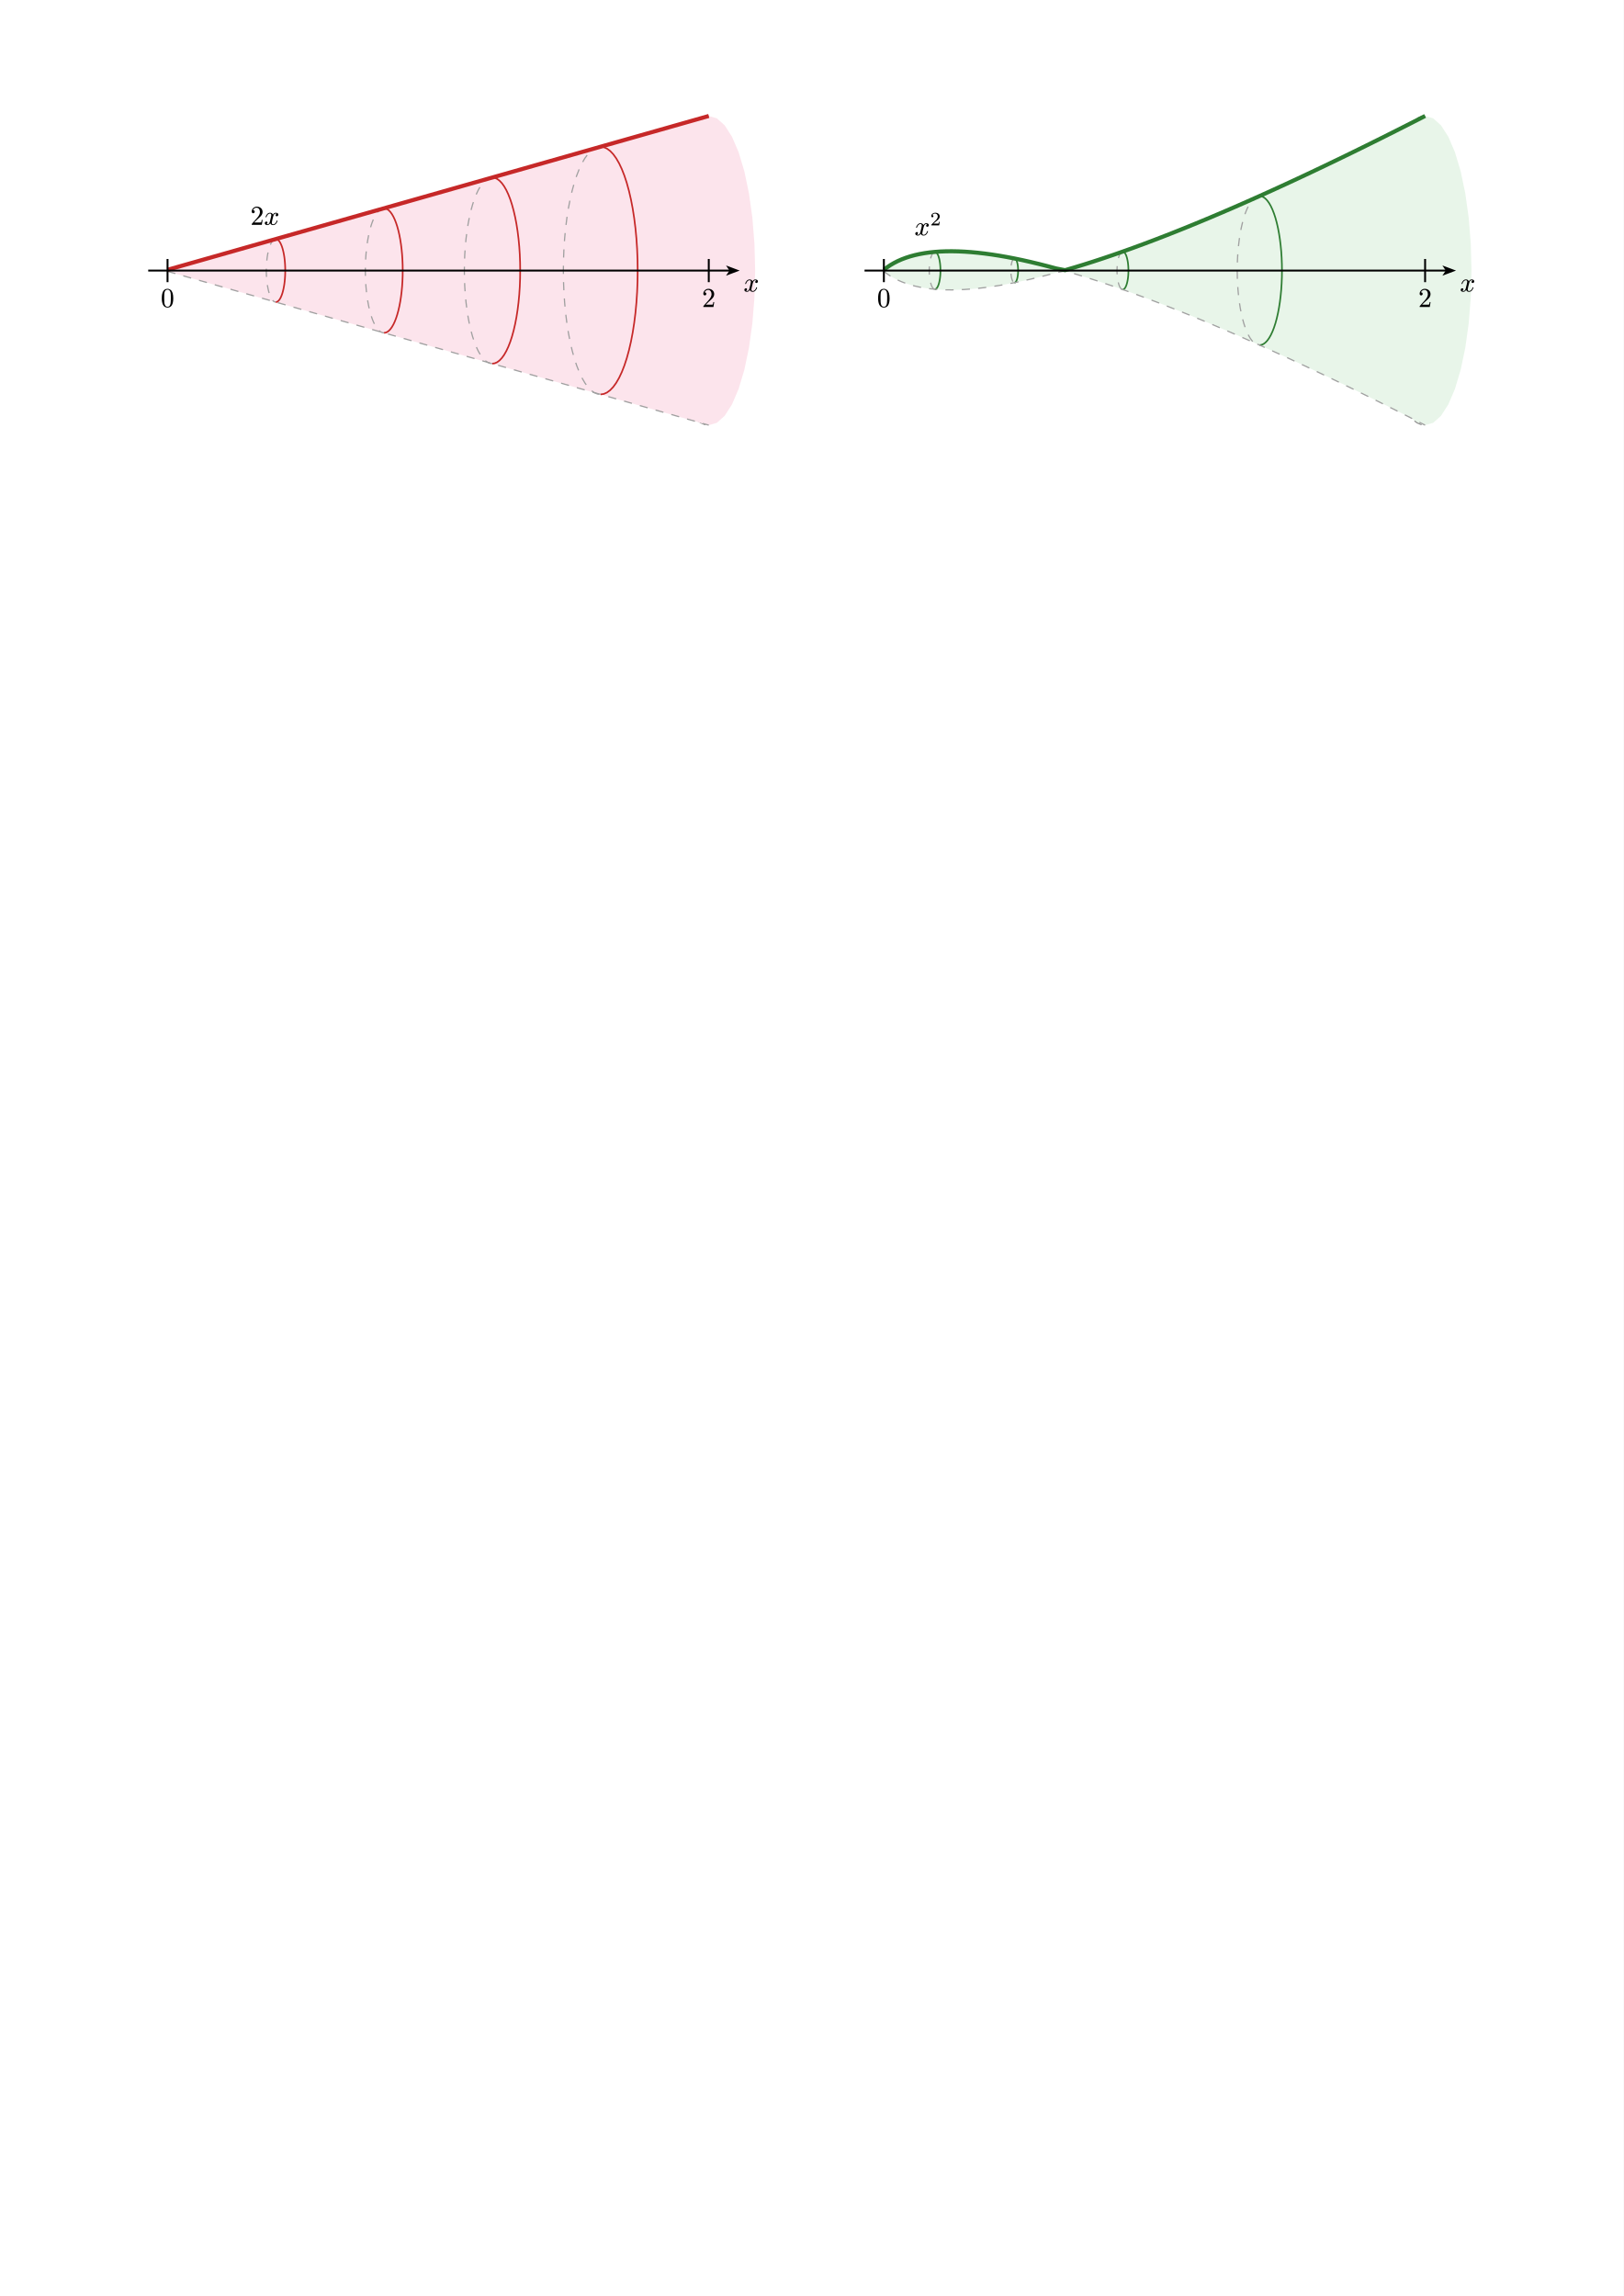
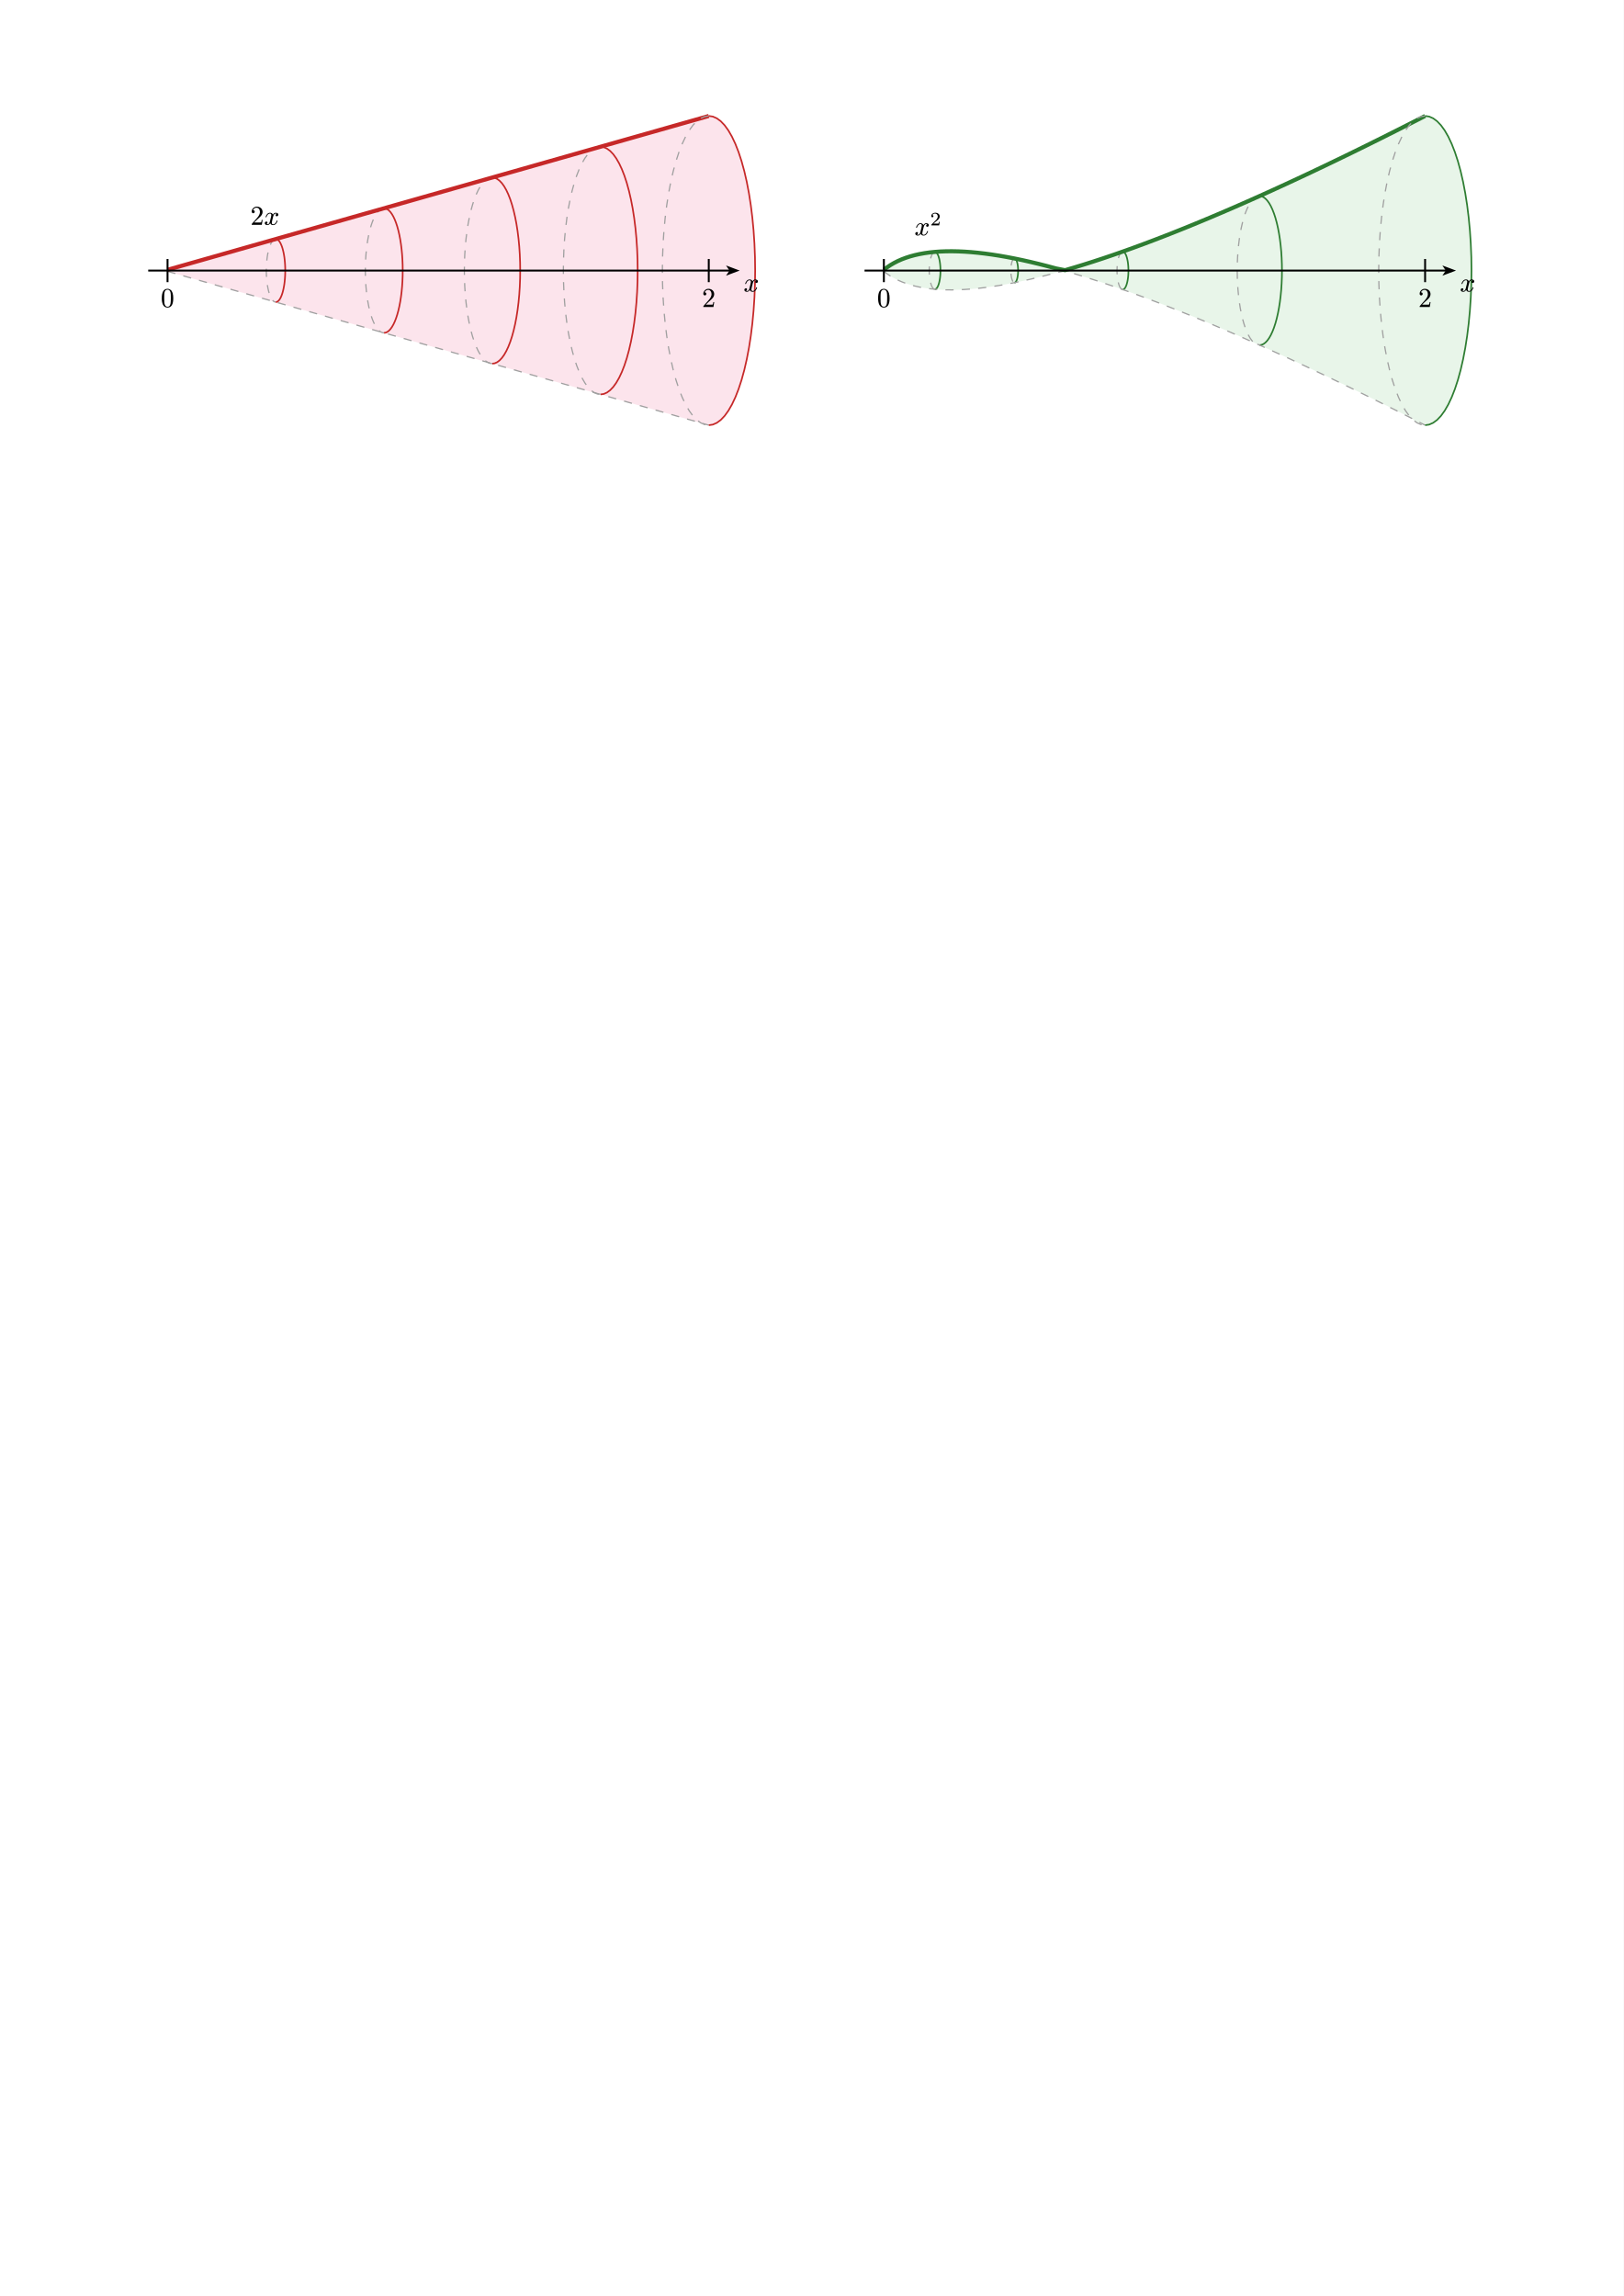
<svg xmlns="http://www.w3.org/2000/svg" xmlns:xlink="http://www.w3.org/1999/xlink" viewBox="0 0 595.276 841.89" width="595.276pt" height="841.89pt">
  <path fill="#ffffff" fill-rule="nonzero" d="M 0 0v 841.89h 595.276v -841.89Z " />
  <g transform="translate(42.51969 42.51969)">
    <g transform="translate(11.8152)">
      <path fill="#fce4ec" fill-rule="nonzero" transform="translate(188.5039)" d="M 0 0m 17.008 113.386l 2.953 -0.861l 2.864 -2.558l 2.687 -4.176l 2.429 -5.668l 2.096 -6.988l 1.7 -8.095l 1.253 -8.956l 0.767 -9.545l 0.258 -9.845l -0.258 -9.845l -0.767 -9.545l -1.253 -8.956l -1.7 -8.095l -2.096 -6.988l -2.429 -5.668l -2.687 -4.176l -2.864 -2.558l -2.953 -0.861l -2.953 0.861l -2.864 2.558l -2.687 4.176l -2.429 5.668l -2.096 6.988l -1.7 8.095l -1.253 8.956l -0.767 9.545l -0.258 9.845l 0.258 9.845l 0.767 9.545l 1.253 8.956l 1.7 8.095l 2.096 6.988l 2.429 5.668l 2.687 4.176l 2.864 2.558l 2.953 0.861Z " />
-       <path fill="none" stroke="#8c8c8c" stroke-width="0.4" stroke-linecap="butt" stroke-linejoin="miter" stroke-miterlimit="4" stroke-dashoffset="0" stroke-dasharray="3 3" transform="translate(188.5039)" d="M 0 0m 17.008 0l -1.482 0.216l -1.471 0.646l -1.449 1.07l -1.415 1.487l -1.371 1.893l -1.316 2.284l -1.251 2.657l -1.177 3.011l -1.094 3.341l -1.002 3.646l -0.903 3.924l -0.797 4.171l -0.685 4.387l -0.568 4.569l -0.446 4.717l -0.321 4.829l -0.194 4.904l -0.065 4.941l 0.065 4.941l 0.194 4.904l 0.321 4.829l 0.446 4.717l 0.568 4.569l 0.685 4.387l 0.797 4.171l 0.903 3.924l 1.002 3.646l 1.094 3.341l 1.177 3.011l 1.251 2.657l 1.316 2.284l 1.371 1.893l 1.415 1.487l 1.449 1.07l 1.471 0.646l 1.482 0.216" />
      <path fill="#fce4ec" fill-rule="nonzero" transform="translate(7.086614 0)" d="M 0 0m 0 56.409l 3.307 -0.94l 3.307 -0.94l 3.307 -0.94l 3.307 -0.94l 3.307 -0.94l 3.307 -0.94l 3.307 -0.94l 3.307 -0.94l 3.307 -0.94l 3.307 -0.94l 3.307 -0.94l 3.307 -0.94l 3.307 -0.94l 3.307 -0.94l 3.307 -0.94l 3.307 -0.94l 3.307 -0.94l 3.307 -0.94l 3.307 -0.94l 3.307 -0.94l 3.307 -0.94l 3.307 -0.94l 3.307 -0.94l 3.307 -0.94l 3.307 -0.94l 3.307 -0.94l 3.307 -0.94l 3.307 -0.94l 3.307 -0.94l 3.307 -0.94l 3.307 -0.94l 3.307 -0.94l 3.307 -0.94l 3.307 -0.94l 3.307 -0.94l 3.307 -0.94l 3.307 -0.94l 3.307 -0.94l 3.307 -0.94l 3.307 -0.94l 3.307 -0.94l 3.307 -0.94l 3.307 -0.94l 3.307 -0.94l 3.307 -0.94l 3.307 -0.94l 3.307 -0.94l 3.307 -0.94l 3.307 -0.94l 3.307 -0.94l 3.307 -0.94l 3.307 -0.94l 3.307 -0.94l 3.307 -0.94l 3.307 -0.94l 3.307 -0.94l 3.307 -0.94l 3.307 -0.94l 3.307 -0.94l 3.307 -0.94v 113.386l -3.307 -0.94l -3.307 -0.94l -3.307 -0.94l -3.307 -0.94l -3.307 -0.94l -3.307 -0.94l -3.307 -0.94l -3.307 -0.94l -3.307 -0.94l -3.307 -0.94l -3.307 -0.94l -3.307 -0.94l -3.307 -0.94l -3.307 -0.94l -3.307 -0.94l -3.307 -0.94l -3.307 -0.94l -3.307 -0.94l -3.307 -0.94l -3.307 -0.94l -3.307 -0.94l -3.307 -0.94l -3.307 -0.94l -3.307 -0.94l -3.307 -0.94l -3.307 -0.94l -3.307 -0.94l -3.307 -0.94l -3.307 -0.94l -3.307 -0.94l -3.307 -0.94l -3.307 -0.94l -3.307 -0.94l -3.307 -0.94l -3.307 -0.94l -3.307 -0.94l -3.307 -0.94l -3.307 -0.94l -3.307 -0.94l -3.307 -0.94l -3.307 -0.94l -3.307 -0.94l -3.307 -0.94l -3.307 -0.94l -3.307 -0.94l -3.307 -0.94l -3.307 -0.94l -3.307 -0.94l -3.307 -0.94l -3.307 -0.94l -3.307 -0.94l -3.307 -0.94l -3.307 -0.94l -3.307 -0.94l -3.307 -0.94l -3.307 -0.94l -3.307 -0.94l -3.307 -0.94l -3.307 -0.94l -3.307 -0.94v -0.567Z " />
      <path fill="none" stroke="#a0a0a0" stroke-width="0.45" stroke-linecap="butt" stroke-linejoin="miter" stroke-miterlimit="4" stroke-dashoffset="0" stroke-dasharray="3 3" transform="translate(43.30205 45.12756)" d="M 0 0m 3.47 0l -0.302 0.044l -0.3 0.132l -0.296 0.218l -0.289 0.303l -0.28 0.386l -0.268 0.466l -0.255 0.542l -0.24 0.614l -0.223 0.682l -0.204 0.744l -0.184 0.8l -0.163 0.851l -0.14 0.895l -0.116 0.932l -0.091 0.962l -0.066 0.985l -0.04 1l -0.013 1.008l 0.013 1.008l 0.04 1l 0.066 0.985l 0.091 0.962l 0.116 0.932l 0.14 0.895l 0.163 0.851l 0.184 0.8l 0.204 0.744l 0.223 0.682l 0.24 0.614l 0.255 0.542l 0.268 0.466l 0.28 0.386l 0.289 0.303l 0.296 0.218l 0.3 0.132l 0.302 0.044" />
      <path fill="none" stroke="#c62828" stroke-width="0.6" stroke-linecap="butt" stroke-linejoin="miter" stroke-miterlimit="4" transform="translate(46.77165 45.12756)" d="M 0 0m 0 23.131l 0.302 -0.044l 0.3 -0.132l 0.296 -0.218l 0.289 -0.303l 0.28 -0.386l 0.268 -0.466l 0.255 -0.542l 0.24 -0.614l 0.223 -0.682l 0.204 -0.744l 0.184 -0.8l 0.163 -0.851l 0.14 -0.895l 0.116 -0.932l 0.091 -0.962l 0.066 -0.985l 0.04 -1l 0.013 -1.008l -0.013 -1.008l -0.04 -1l -0.066 -0.985l -0.091 -0.962l -0.116 -0.932l -0.14 -0.895l -0.163 -0.851l -0.184 -0.8l -0.204 -0.744l -0.223 -0.682l -0.24 -0.614l -0.255 -0.542l -0.268 -0.466l -0.28 -0.386l -0.289 -0.303l -0.296 -0.218l -0.3 -0.132l -0.302 -0.044" />
      <path fill="none" stroke="#a0a0a0" stroke-width="0.45" stroke-linecap="butt" stroke-linejoin="miter" stroke-miterlimit="4" stroke-dashoffset="0" stroke-dasharray="3 3" transform="translate(79.60252 33.84567)" d="M 0 0m 6.854 0l -0.597 0.087l -0.593 0.26l -0.584 0.431l -0.57 0.599l -0.552 0.763l -0.53 0.92l -0.504 1.071l -0.474 1.213l -0.441 1.347l -0.404 1.47l -0.364 1.581l -0.321 1.681l -0.276 1.768l -0.229 1.841l -0.18 1.901l -0.129 1.946l -0.078 1.976l -0.026 1.991l 0.026 1.991l 0.078 1.976l 0.129 1.946l 0.18 1.901l 0.229 1.841l 0.276 1.768l 0.321 1.681l 0.364 1.581l 0.404 1.47l 0.441 1.347l 0.474 1.213l 0.504 1.071l 0.53 0.92l 0.552 0.763l 0.57 0.599l 0.584 0.431l 0.593 0.26l 0.597 0.087" />
      <path fill="none" stroke="#c62828" stroke-width="0.6" stroke-linecap="butt" stroke-linejoin="miter" stroke-miterlimit="4" transform="translate(86.45669 33.84567)" d="M 0 0m 0 45.694l 0.597 -0.087l 0.593 -0.26l 0.584 -0.431l 0.57 -0.599l 0.552 -0.763l 0.53 -0.92l 0.504 -1.071l 0.474 -1.213l 0.441 -1.347l 0.404 -1.47l 0.364 -1.581l 0.321 -1.681l 0.276 -1.768l 0.229 -1.841l 0.18 -1.901l 0.129 -1.946l 0.078 -1.976l 0.026 -1.991l -0.026 -1.991l -0.078 -1.976l -0.129 -1.946l -0.18 -1.901l -0.229 -1.841l -0.276 -1.768l -0.321 -1.681l -0.364 -1.581l -0.404 -1.47l -0.441 -1.347l -0.474 -1.213l -0.504 -1.071l -0.53 -0.92l -0.552 -0.763l -0.57 -0.599l -0.584 -0.431l -0.593 -0.26l -0.597 -0.087" />
      <path fill="none" stroke="#a0a0a0" stroke-width="0.45" stroke-linecap="butt" stroke-linejoin="miter" stroke-miterlimit="4" stroke-dashoffset="0" stroke-dasharray="3 3" transform="translate(115.903 22.56378)" d="M 0 0m 10.239 0l -0.892 0.13l -0.886 0.389l -0.872 0.644l -0.852 0.895l -0.825 1.139l -0.792 1.375l -0.753 1.6l -0.709 1.813l -0.659 2.011l -0.603 2.195l -0.544 2.362l -0.48 2.511l -0.412 2.641l -0.342 2.751l -0.269 2.84l -0.193 2.907l -0.117 2.952l -0.039 2.975l 0.039 2.975l 0.117 2.952l 0.193 2.907l 0.269 2.84l 0.342 2.751l 0.412 2.641l 0.48 2.511l 0.544 2.362l 0.603 2.195l 0.659 2.011l 0.709 1.813l 0.753 1.6l 0.792 1.375l 0.825 1.139l 0.852 0.895l 0.872 0.644l 0.886 0.389l 0.892 0.13" />
      <path fill="none" stroke="#c62828" stroke-width="0.6" stroke-linecap="butt" stroke-linejoin="miter" stroke-miterlimit="4" transform="translate(126.1417 22.56378)" d="M 0 0m 0 68.258l 0.892 -0.13l 0.886 -0.389l 0.872 -0.644l 0.852 -0.895l 0.825 -1.139l 0.792 -1.375l 0.753 -1.6l 0.709 -1.813l 0.659 -2.011l 0.603 -2.195l 0.544 -2.362l 0.48 -2.511l 0.412 -2.641l 0.342 -2.751l 0.269 -2.84l 0.193 -2.907l 0.117 -2.952l 0.039 -2.975l -0.039 -2.975l -0.117 -2.952l -0.193 -2.907l -0.269 -2.84l -0.342 -2.751l -0.412 -2.641l -0.48 -2.511l -0.544 -2.362l -0.603 -2.195l -0.659 -2.011l -0.709 -1.813l -0.753 -1.6l -0.792 -1.375l -0.825 -1.139l -0.852 -0.895l -0.872 -0.644l -0.886 -0.389l -0.892 -0.13" />
      <path fill="none" stroke="#a0a0a0" stroke-width="0.45" stroke-linecap="butt" stroke-linejoin="miter" stroke-miterlimit="4" stroke-dashoffset="0" stroke-dasharray="3 3" transform="translate(152.2035 11.28189)" d="M 0 0m 13.623 0l -1.187 0.173l -1.178 0.517l -1.16 0.857l -1.133 1.191l -1.098 1.516l -1.054 1.829l -1.002 2.129l -0.943 2.412l -0.876 2.676l -0.803 2.921l -0.724 3.143l -0.639 3.341l -0.549 3.514l -0.455 3.66l -0.357 3.778l -0.257 3.868l -0.155 3.928l -0.052 3.958l 0.052 3.958l 0.155 3.928l 0.257 3.868l 0.357 3.778l 0.455 3.66l 0.549 3.514l 0.639 3.341l 0.724 3.143l 0.803 2.921l 0.876 2.676l 0.943 2.412l 1.002 2.129l 1.054 1.829l 1.098 1.516l 1.133 1.191l 1.16 0.857l 1.178 0.517l 1.187 0.173" />
      <path fill="none" stroke="#c62828" stroke-width="0.6" stroke-linecap="butt" stroke-linejoin="miter" stroke-miterlimit="4" transform="translate(165.8268 11.28189)" d="M 0 0m 0 90.822l 1.187 -0.173l 1.178 -0.517l 1.16 -0.857l 1.133 -1.191l 1.098 -1.516l 1.054 -1.829l 1.002 -2.129l 0.943 -2.412l 0.876 -2.676l 0.803 -2.921l 0.724 -3.143l 0.639 -3.341l 0.549 -3.514l 0.455 -3.66l 0.357 -3.778l 0.257 -3.868l 0.155 -3.928l 0.052 -3.958l -0.052 -3.958l -0.155 -3.928l -0.257 -3.868l -0.357 -3.778l -0.455 -3.66l -0.549 -3.514l -0.639 -3.341l -0.724 -3.143l -0.803 -2.921l -0.876 -2.676l -0.943 -2.412l -1.002 -2.129l -1.054 -1.829l -1.098 -1.516l -1.133 -1.191l -1.16 -0.857l -1.178 -0.517l -1.187 -0.173" />
      <path fill="none" stroke="#a0a0a0" stroke-width="0.45" stroke-linecap="butt" stroke-linejoin="miter" stroke-miterlimit="4" stroke-dashoffset="0" stroke-dasharray="3 3" transform="translate(7.086614 56.97638)" d="M 0 0l 3.307 0.94l 3.307 0.94l 3.307 0.94l 3.307 0.94l 3.307 0.94l 3.307 0.94l 3.307 0.94l 3.307 0.94l 3.307 0.94l 3.307 0.94l 3.307 0.94l 3.307 0.94l 3.307 0.94l 3.307 0.94l 3.307 0.94l 3.307 0.94l 3.307 0.94l 3.307 0.94l 3.307 0.94l 3.307 0.94l 3.307 0.94l 3.307 0.94l 3.307 0.94l 3.307 0.94l 3.307 0.94l 3.307 0.94l 3.307 0.94l 3.307 0.94l 3.307 0.94l 3.307 0.94l 3.307 0.94l 3.307 0.94l 3.307 0.94l 3.307 0.94l 3.307 0.94l 3.307 0.94l 3.307 0.94l 3.307 0.94l 3.307 0.94l 3.307 0.94l 3.307 0.94l 3.307 0.94l 3.307 0.94l 3.307 0.94l 3.307 0.94l 3.307 0.94l 3.307 0.94l 3.307 0.94l 3.307 0.94l 3.307 0.94l 3.307 0.94l 3.307 0.94l 3.307 0.94l 3.307 0.94l 3.307 0.94l 3.307 0.94l 3.307 0.94l 3.307 0.94l 3.307 0.94l 3.307 0.94" />
      <path fill="none" stroke="#c62828" stroke-width="1.5" stroke-linecap="butt" stroke-linejoin="miter" stroke-miterlimit="4" transform="translate(7.086614 0)" d="M 0 0m 0 56.409l 3.307 -0.94l 3.307 -0.94l 3.307 -0.94l 3.307 -0.94l 3.307 -0.94l 3.307 -0.94l 3.307 -0.94l 3.307 -0.94l 3.307 -0.94l 3.307 -0.94l 3.307 -0.94l 3.307 -0.94l 3.307 -0.94l 3.307 -0.94l 3.307 -0.94l 3.307 -0.94l 3.307 -0.94l 3.307 -0.94l 3.307 -0.94l 3.307 -0.94l 3.307 -0.94l 3.307 -0.94l 3.307 -0.94l 3.307 -0.94l 3.307 -0.94l 3.307 -0.94l 3.307 -0.94l 3.307 -0.94l 3.307 -0.94l 3.307 -0.94l 3.307 -0.94l 3.307 -0.94l 3.307 -0.94l 3.307 -0.94l 3.307 -0.94l 3.307 -0.94l 3.307 -0.94l 3.307 -0.94l 3.307 -0.94l 3.307 -0.94l 3.307 -0.94l 3.307 -0.94l 3.307 -0.94l 3.307 -0.94l 3.307 -0.94l 3.307 -0.94l 3.307 -0.94l 3.307 -0.94l 3.307 -0.94l 3.307 -0.94l 3.307 -0.94l 3.307 -0.94l 3.307 -0.94l 3.307 -0.94l 3.307 -0.94l 3.307 -0.94l 3.307 -0.94l 3.307 -0.94l 3.307 -0.94l 3.307 -0.94" />
+       <path fill="none" stroke="#a0a0a0" stroke-width="0.45" stroke-linecap="butt" stroke-linejoin="miter" stroke-miterlimit="4" stroke-dashoffset="0" stroke-dasharray="3 3" transform="translate(188.5039)" d="M 0 0m 17.008 0l -1.482 0.216l -1.471 0.646l -1.449 1.07l -1.415 1.487l -1.371 1.893l -1.316 2.284l -1.251 2.657l -1.177 3.011l -1.094 3.341l -1.002 3.646l -0.903 3.924l -0.797 4.171l -0.685 4.387l -0.568 4.569l -0.446 4.717l -0.321 4.829l -0.194 4.904l -0.065 4.941l 0.065 4.941l 0.194 4.904l 0.321 4.829l 0.446 4.717l 0.568 4.569l 0.685 4.387l 0.797 4.171l 0.903 3.924l 1.002 3.646l 1.094 3.341l 1.177 3.011l 1.251 2.657l 1.316 2.284l 1.371 1.893l 1.415 1.487l 1.449 1.07l 1.471 0.646l 1.482 0.216" />
+       <path fill="none" stroke="#c62828" stroke-width="0.6" stroke-linecap="butt" stroke-linejoin="miter" stroke-miterlimit="4" transform="translate(205.5118)" d="M 0 0m 0 113.386l 1.482 -0.216l 1.471 -0.646l 1.449 -1.07l 1.415 -1.487l 1.371 -1.893l 1.316 -2.284l 1.251 -2.657l 1.177 -3.011l 1.094 -3.341l 1.002 -3.646l 0.903 -3.924l 0.797 -4.171l 0.685 -4.387l 0.568 -4.569l 0.446 -4.717l 0.321 -4.829l 0.194 -4.904l 0.065 -4.941l -0.065 -4.941l -0.194 -4.904l -0.321 -4.829l -0.446 -4.717l -0.568 -4.569l -0.685 -4.387l -0.797 -4.171l -0.903 -3.924l -1.002 -3.646l -1.094 -3.341l -1.177 -3.011l -1.251 -2.657l -1.316 -2.284l -1.371 -1.893l -1.415 -1.487l -1.449 -1.07l -1.471 -0.646l -1.482 -0.216" />
      <path fill="none" stroke="#000000" stroke-width="0.7" stroke-linecap="butt" stroke-linejoin="miter" stroke-miterlimit="4" transform="translate(0 56.69291)" d="M 0 0h 213.515" />
      <path fill="#000000" fill-rule="nonzero" stroke="#000000" stroke-width="0.7" stroke-linecap="butt" stroke-linejoin="miter" stroke-miterlimit="4" stroke-dashoffset="0" stroke-dasharray="" transform="translate(212.7355 55.52362)" d="M 0 0m 3.118 1.169l -3.118 -1.169l 0.78 1.169l -0.78 1.169l 3.118 -1.169Z " />
      <path fill="none" transform="translate(218.2677 57.54331)" d="M 0 0h 5.72v 6.94h -5.72v -6.94Z " />
      <g transform="translate(218.2677 57.54331)">
        <g transform="matrix(1 0 0 -1 0 6.83)">
          <use xlink:href="#g8F3B43BF00419FE170D741E9CC615A47" x="0" y="0" fill="#000000" fill-rule="nonzero" />
        </g>
      </g>
      <path fill="none" stroke="#000000" stroke-width="0.7" stroke-linecap="butt" stroke-linejoin="miter" stroke-miterlimit="4" transform="translate(7.086614 52.44094)" d="M 0 0v 8.504" />
      <path fill="none" stroke="#000000" stroke-width="0.7" stroke-linecap="butt" stroke-linejoin="miter" stroke-miterlimit="4" transform="translate(205.5118 52.44094)" d="M 0 0v 8.504" />
      <path fill="none" transform="translate(4.586614 63.2126)" d="M 0 0h 5v 7.05h -5v -7.05Z " />
      <g transform="translate(4.586614 63.2126)">
        <g transform="matrix(1 0 0 -1 0 6.83)">
          <use xlink:href="#gAA84A9423BA34B701FF3D1FC1A0341B9" x="0" y="0" fill="#000000" fill-rule="nonzero" />
        </g>
      </g>
      <path fill="none" transform="translate(203.0118 63.2126)" d="M 0 0h 5v 6.83h -5v -6.83Z " />
      <g transform="translate(203.0118 63.2126)">
        <g transform="matrix(1 0 0 -1 0 6.83)">
          <use xlink:href="#g187F960CD8D343F130EAFAB63E4BE0DE" x="0" y="0" fill="#000000" fill-rule="nonzero" />
        </g>
      </g>
      <path fill="none" transform="translate(37.44315 33.07953)" d="M 0 0h 10.72v 6.94h -10.72v -6.94Z " />
      <g transform="translate(37.44315 33.07953)">
        <g transform="matrix(1 0 0 -1 0 6.83)">
          <use xlink:href="#g187F960CD8D343F130EAFAB63E4BE0DE" x="0" y="0" fill="#000000" fill-rule="nonzero" />
        </g>
        <g transform="matrix(1 0 0 -1 5 6.83)">
          <use xlink:href="#g8F3B43BF00419FE170D741E9CC615A47" x="0" y="0" fill="#000000" fill-rule="nonzero" />
        </g>
      </g>
    </g>
    <g transform="translate(274.4333)">
      <path fill="#e8f5e9" fill-rule="nonzero" transform="translate(188.5039)" d="M 0 0m 17.008 113.386l 2.953 -0.861l 2.864 -2.558l 2.687 -4.176l 2.429 -5.668l 2.096 -6.988l 1.7 -8.095l 1.253 -8.956l 0.767 -9.545l 0.258 -9.845l -0.258 -9.845l -0.767 -9.545l -1.253 -8.956l -1.7 -8.095l -2.096 -6.988l -2.429 -5.668l -2.687 -4.176l -2.864 -2.558l -2.953 -0.861l -2.953 0.861l -2.864 2.558l -2.687 4.176l -2.429 5.668l -2.096 6.988l -1.7 8.095l -1.253 8.956l -0.767 9.545l -0.258 9.845l 0.258 9.845l 0.767 9.545l 1.253 8.956l 1.7 8.095l 2.096 6.988l 2.429 5.668l 2.687 4.176l 2.864 2.558l 2.953 0.861Z " />
-       <path fill="none" stroke="#8c8c8c" stroke-width="0.4" stroke-linecap="butt" stroke-linejoin="miter" stroke-miterlimit="4" stroke-dashoffset="0" stroke-dasharray="3 3" transform="translate(188.5039)" d="M 0 0m 17.008 0l -1.482 0.216l -1.471 0.646l -1.449 1.07l -1.415 1.487l -1.371 1.893l -1.316 2.284l -1.251 2.657l -1.177 3.011l -1.094 3.341l -1.002 3.646l -0.903 3.924l -0.797 4.171l -0.685 4.387l -0.568 4.569l -0.446 4.717l -0.321 4.829l -0.194 4.904l -0.065 4.941l 0.065 4.941l 0.194 4.904l 0.321 4.829l 0.446 4.717l 0.568 4.569l 0.685 4.387l 0.797 4.171l 0.903 3.924l 1.002 3.646l 1.094 3.341l 1.177 3.011l 1.251 2.657l 1.316 2.284l 1.371 1.893l 1.415 1.487l 1.449 1.07l 1.471 0.646l 1.482 0.216" />
      <path fill="#e8f5e9" fill-rule="nonzero" transform="translate(7.086614 0)" d="M 0 0m 0 56.412l 1.157 -0.89l 1.23 -0.828l 1.303 -0.765l 1.376 -0.703l 1.449 -0.641l 1.522 -0.578l 1.594 -0.516l 1.667 -0.454l 1.74 -0.391l 1.813 -0.329l 1.886 -0.267l 1.959 -0.204l 2.032 -0.142l 2.105 -0.079l 2.177 -0.017l 2.25 0.045l 2.323 0.108l 2.396 0.17l 2.469 0.232l 2.542 0.295l 2.615 0.357l 2.688 0.419l 2.76 0.482l 2.833 0.544l 2.906 0.607l 2.979 0.669l 3.052 0.731l 3.125 0.794l 3.198 0.856l 3.271 0.633l 3.344 -0.981l 3.416 -1.043l 3.489 -1.105l 3.562 -1.168l 3.635 -1.23l 3.708 -1.293l 3.781 -1.355l 3.854 -1.417l 3.927 -1.48l 3.999 -1.542l 4.072 -1.604l 4.145 -1.667l 4.218 -1.729l 4.291 -1.791l 4.364 -1.854l 4.437 -1.916l 4.51 -1.979l 4.582 -2.041l 4.655 -2.103l 4.728 -2.166l 4.801 -2.228l 4.874 -2.29l 4.947 -2.353l 5.02 -2.415l 5.093 -2.477l 5.166 -2.54l 5.238 -2.602l 5.311 -2.665l 5.384 -2.727l 5.457 -2.789v 113.386l -5.457 -2.789l -5.384 -2.727l -5.311 -2.665l -5.238 -2.602l -5.166 -2.54l -5.093 -2.477l -5.02 -2.415l -4.947 -2.353l -4.874 -2.29l -4.801 -2.228l -4.728 -2.166l -4.655 -2.103l -4.582 -2.041l -4.51 -1.979l -4.437 -1.916l -4.364 -1.854l -4.291 -1.791l -4.218 -1.729l -4.145 -1.667l -4.072 -1.604l -3.999 -1.542l -3.927 -1.48l -3.854 -1.417l -3.781 -1.355l -3.708 -1.293l -3.635 -1.23l -3.562 -1.168l -3.489 -1.105l -3.416 -1.043l -3.344 -0.981l -3.271 0.633l -3.198 0.856l -3.125 0.794l -3.052 0.731l -2.979 0.669l -2.906 0.607l -2.833 0.544l -2.76 0.482l -2.688 0.419l -2.615 0.357l -2.542 0.295l -2.469 0.232l -2.396 0.17l -2.323 0.108l -2.25 0.045l -2.177 -0.017l -2.105 -0.079l -2.032 -0.142l -1.959 -0.204l -1.886 -0.267l -1.813 -0.329l -1.74 -0.391l -1.667 -0.454l -1.594 -0.516l -1.522 -0.578l -1.449 -0.641l -1.376 -0.703l -1.303 -0.765l -1.23 -0.828l -1.157 -0.89v -0.561Z " />
      <path fill="none" stroke="#a0a0a0" stroke-width="0.45" stroke-linecap="butt" stroke-linejoin="miter" stroke-miterlimit="4" stroke-dashoffset="0" stroke-dasharray="3 3" transform="translate(23.72808 49.84622)" d="M 0 0m 2.054 0l -0.179 0.026l -0.178 0.078l -0.175 0.129l -0.171 0.18l -0.166 0.229l -0.159 0.276l -0.151 0.321l -0.142 0.364l -0.132 0.404l -0.121 0.44l -0.109 0.474l -0.096 0.504l -0.083 0.53l -0.069 0.552l -0.054 0.57l -0.039 0.583l -0.023 0.592l -0.008 0.597l 0.008 0.597l 0.023 0.592l 0.039 0.583l 0.054 0.57l 0.069 0.552l 0.083 0.53l 0.096 0.504l 0.109 0.474l 0.121 0.44l 0.132 0.404l 0.142 0.364l 0.151 0.321l 0.159 0.276l 0.166 0.229l 0.171 0.18l 0.175 0.129l 0.178 0.078l 0.179 0.026" />
      <path fill="none" stroke="#2e7d32" stroke-width="0.6" stroke-linecap="butt" stroke-linejoin="miter" stroke-miterlimit="4" transform="translate(25.78209 49.84622)" d="M 0 0m 0 13.693l 0.179 -0.026l 0.178 -0.078l 0.175 -0.129l 0.171 -0.18l 0.166 -0.229l 0.159 -0.276l 0.151 -0.321l 0.142 -0.364l 0.132 -0.404l 0.121 -0.44l 0.109 -0.474l 0.096 -0.504l 0.083 -0.53l 0.069 -0.552l 0.054 -0.57l 0.039 -0.583l 0.023 -0.592l 0.008 -0.597l -0.008 -0.597l -0.023 -0.592l -0.039 -0.583l -0.054 -0.57l -0.069 -0.552l -0.083 -0.53l -0.096 -0.504l -0.109 -0.474l -0.121 -0.44l -0.132 -0.404l -0.142 -0.364l -0.151 -0.321l -0.159 -0.276l -0.166 -0.229l -0.171 -0.18l -0.175 -0.129l -0.178 -0.078l -0.179 -0.026" />
      <path fill="none" stroke="#a0a0a0" stroke-width="0.45" stroke-linecap="butt" stroke-linejoin="miter" stroke-miterlimit="4" stroke-dashoffset="0" stroke-dasharray="3 3" transform="translate(53.64264 52.26055)" d="M 0 0m 1.33 0l -0.116 0.017l -0.115 0.05l -0.113 0.084l -0.111 0.116l -0.107 0.148l -0.103 0.179l -0.098 0.208l -0.092 0.235l -0.086 0.261l -0.078 0.285l -0.071 0.307l -0.062 0.326l -0.054 0.343l -0.044 0.357l -0.035 0.369l -0.025 0.378l -0.015 0.383l -0.005 0.386l 0.005 0.386l 0.015 0.383l 0.025 0.378l 0.035 0.369l 0.044 0.357l 0.054 0.343l 0.062 0.326l 0.071 0.307l 0.078 0.285l 0.086 0.261l 0.092 0.235l 0.098 0.208l 0.103 0.179l 0.107 0.148l 0.111 0.116l 0.113 0.084l 0.115 0.05l 0.116 0.017" />
      <path fill="none" stroke="#2e7d32" stroke-width="0.6" stroke-linecap="butt" stroke-linejoin="miter" stroke-miterlimit="4" transform="translate(54.97235 52.26055)" d="M 0 0m 0 8.865l 0.116 -0.017l 0.115 -0.05l 0.113 -0.084l 0.111 -0.116l 0.107 -0.148l 0.103 -0.179l 0.098 -0.208l 0.092 -0.235l 0.086 -0.261l 0.078 -0.285l 0.071 -0.307l 0.062 -0.326l 0.054 -0.343l 0.044 -0.357l 0.035 -0.369l 0.025 -0.378l 0.015 -0.383l 0.005 -0.386l -0.005 -0.386l -0.015 -0.383l -0.025 -0.378l -0.035 -0.369l -0.044 -0.357l -0.054 -0.343l -0.062 -0.326l -0.071 -0.307l -0.078 -0.285l -0.086 -0.261l -0.092 -0.235l -0.098 -0.208l -0.103 -0.179l -0.107 -0.148l -0.111 -0.116l -0.113 -0.084l -0.115 -0.05l -0.116 -0.017" />
      <path fill="none" stroke="#a0a0a0" stroke-width="0.45" stroke-linecap="butt" stroke-linejoin="miter" stroke-miterlimit="4" stroke-dashoffset="0" stroke-dasharray="3 3" transform="translate(92.56869 49.73057)" d="M 0 0m 2.089 0l -0.182 0.026l -0.181 0.079l -0.178 0.131l -0.174 0.183l -0.168 0.232l -0.162 0.28l -0.154 0.326l -0.145 0.37l -0.134 0.41l -0.123 0.448l -0.111 0.482l -0.098 0.512l -0.084 0.539l -0.07 0.561l -0.055 0.579l -0.039 0.593l -0.024 0.602l -0.008 0.607l 0.008 0.607l 0.024 0.602l 0.039 0.593l 0.055 0.579l 0.07 0.561l 0.084 0.539l 0.098 0.512l 0.111 0.482l 0.123 0.448l 0.134 0.41l 0.145 0.37l 0.154 0.326l 0.162 0.28l 0.168 0.232l 0.174 0.183l 0.178 0.131l 0.181 0.079l 0.182 0.026" />
      <path fill="none" stroke="#2e7d32" stroke-width="0.6" stroke-linecap="butt" stroke-linejoin="miter" stroke-miterlimit="4" transform="translate(94.65739 49.73057)" d="M 0 0m 0 13.925l 0.182 -0.026l 0.181 -0.079l 0.178 -0.131l 0.174 -0.183l 0.168 -0.232l 0.162 -0.28l 0.154 -0.326l 0.145 -0.37l 0.134 -0.41l 0.123 -0.448l 0.111 -0.482l 0.098 -0.512l 0.084 -0.539l 0.07 -0.561l 0.055 -0.579l 0.039 -0.593l 0.024 -0.602l 0.008 -0.607l -0.008 -0.607l -0.024 -0.602l -0.039 -0.593l -0.055 -0.579l -0.07 -0.561l -0.084 -0.539l -0.098 -0.512l -0.111 -0.482l -0.123 -0.448l -0.134 -0.41l -0.145 -0.37l -0.154 -0.326l -0.162 -0.28l -0.168 -0.232l -0.174 -0.183l -0.178 -0.131l -0.181 -0.079l -0.182 -0.026" />
      <path fill="none" stroke="#a0a0a0" stroke-width="0.45" stroke-linecap="butt" stroke-linejoin="miter" stroke-miterlimit="4" stroke-dashoffset="0" stroke-dasharray="3 3" transform="translate(136.636 29.35548)" d="M 0 0m 8.201 0l -0.715 0.104l -0.709 0.311l -0.699 0.516l -0.682 0.717l -0.661 0.913l -0.635 1.101l -0.603 1.281l -0.568 1.452l -0.527 1.611l -0.483 1.758l -0.436 1.892l -0.384 2.011l -0.33 2.115l -0.274 2.203l -0.215 2.275l -0.155 2.328l -0.093 2.364l -0.031 2.383l 0.031 2.383l 0.093 2.364l 0.155 2.328l 0.215 2.275l 0.274 2.203l 0.33 2.115l 0.384 2.011l 0.436 1.892l 0.483 1.758l 0.527 1.611l 0.568 1.452l 0.603 1.281l 0.635 1.101l 0.661 0.913l 0.682 0.717l 0.699 0.516l 0.709 0.311l 0.715 0.104" />
      <path fill="none" stroke="#2e7d32" stroke-width="0.6" stroke-linecap="butt" stroke-linejoin="miter" stroke-miterlimit="4" transform="translate(144.8372 29.35548)" d="M 0 0m 0 54.675l 0.715 -0.104l 0.709 -0.311l 0.699 -0.516l 0.682 -0.717l 0.661 -0.913l 0.635 -1.101l 0.603 -1.281l 0.568 -1.452l 0.527 -1.611l 0.483 -1.758l 0.436 -1.892l 0.384 -2.011l 0.33 -2.115l 0.274 -2.203l 0.215 -2.275l 0.155 -2.328l 0.093 -2.364l 0.031 -2.383l -0.031 -2.383l -0.093 -2.364l -0.155 -2.328l -0.215 -2.275l -0.274 -2.203l -0.33 -2.115l -0.384 -2.011l -0.436 -1.892l -0.483 -1.758l -0.527 -1.611l -0.568 -1.452l -0.603 -1.281l -0.635 -1.101l -0.661 -0.913l -0.682 -0.717l -0.699 -0.516l -0.709 -0.311l -0.715 -0.104" />
      <path fill="none" stroke="#a0a0a0" stroke-width="0.45" stroke-linecap="butt" stroke-linejoin="miter" stroke-miterlimit="4" stroke-dashoffset="0" stroke-dasharray="3 3" transform="translate(7.086614 56.83535)" d="M 0 0m 0 0.138l 1.157 0.89l 1.23 0.828l 1.303 0.765l 1.376 0.703l 1.449 0.641l 1.522 0.578l 1.594 0.516l 1.667 0.454l 1.74 0.391l 1.813 0.329l 1.886 0.267l 1.959 0.204l 2.032 0.142l 2.105 0.079l 2.177 0.017l 2.25 -0.045l 2.323 -0.108l 2.396 -0.17l 2.469 -0.232l 2.542 -0.295l 2.615 -0.357l 2.688 -0.419l 2.76 -0.482l 2.833 -0.544l 2.906 -0.607l 2.979 -0.669l 3.052 -0.731l 3.125 -0.794l 3.198 -0.856l 3.271 -0.633l 3.344 0.981l 3.416 1.043l 3.489 1.105l 3.562 1.168l 3.635 1.23l 3.708 1.293l 3.781 1.355l 3.854 1.417l 3.927 1.48l 3.999 1.542l 4.072 1.604l 4.145 1.667l 4.218 1.729l 4.291 1.791l 4.364 1.854l 4.437 1.916l 4.51 1.979l 4.582 2.041l 4.655 2.103l 4.728 2.166l 4.801 2.228l 4.874 2.29l 4.947 2.353l 5.02 2.415l 5.093 2.477l 5.166 2.54l 5.238 2.602l 5.311 2.665l 5.384 2.727l 5.457 2.789" />
      <path fill="none" stroke="#2e7d32" stroke-width="1.5" stroke-linecap="butt" stroke-linejoin="miter" stroke-miterlimit="4" transform="translate(7.086614 0)" d="M 0 0m 0 56.412l 1.157 -0.89l 1.23 -0.828l 1.303 -0.765l 1.376 -0.703l 1.449 -0.641l 1.522 -0.578l 1.594 -0.516l 1.667 -0.454l 1.74 -0.391l 1.813 -0.329l 1.886 -0.267l 1.959 -0.204l 2.032 -0.142l 2.105 -0.079l 2.177 -0.017l 2.25 0.045l 2.323 0.108l 2.396 0.17l 2.469 0.232l 2.542 0.295l 2.615 0.357l 2.688 0.419l 2.76 0.482l 2.833 0.544l 2.906 0.607l 2.979 0.669l 3.052 0.731l 3.125 0.794l 3.198 0.856l 3.271 0.633l 3.344 -0.981l 3.416 -1.043l 3.489 -1.105l 3.562 -1.168l 3.635 -1.23l 3.708 -1.293l 3.781 -1.355l 3.854 -1.417l 3.927 -1.48l 3.999 -1.542l 4.072 -1.604l 4.145 -1.667l 4.218 -1.729l 4.291 -1.791l 4.364 -1.854l 4.437 -1.916l 4.51 -1.979l 4.582 -2.041l 4.655 -2.103l 4.728 -2.166l 4.801 -2.228l 4.874 -2.29l 4.947 -2.353l 5.02 -2.415l 5.093 -2.477l 5.166 -2.54l 5.238 -2.602l 5.311 -2.665l 5.384 -2.727l 5.457 -2.789" />
+       <path fill="none" stroke="#a0a0a0" stroke-width="0.45" stroke-linecap="butt" stroke-linejoin="miter" stroke-miterlimit="4" stroke-dashoffset="0" stroke-dasharray="3 3" transform="translate(188.5039)" d="M 0 0m 17.008 0l -1.482 0.216l -1.471 0.646l -1.449 1.07l -1.415 1.487l -1.371 1.893l -1.316 2.284l -1.251 2.657l -1.177 3.011l -1.094 3.341l -1.002 3.646l -0.903 3.924l -0.797 4.171l -0.685 4.387l -0.568 4.569l -0.446 4.717l -0.321 4.829l -0.194 4.904l -0.065 4.941l 0.065 4.941l 0.194 4.904l 0.321 4.829l 0.446 4.717l 0.568 4.569l 0.685 4.387l 0.797 4.171l 0.903 3.924l 1.002 3.646l 1.094 3.341l 1.177 3.011l 1.251 2.657l 1.316 2.284l 1.371 1.893l 1.415 1.487l 1.449 1.07l 1.471 0.646l 1.482 0.216" />
+       <path fill="none" stroke="#2e7d32" stroke-width="0.6" stroke-linecap="butt" stroke-linejoin="miter" stroke-miterlimit="4" transform="translate(205.5118)" d="M 0 0m 0 113.386l 1.482 -0.216l 1.471 -0.646l 1.449 -1.07l 1.415 -1.487l 1.371 -1.893l 1.316 -2.284l 1.251 -2.657l 1.177 -3.011l 1.094 -3.341l 1.002 -3.646l 0.903 -3.924l 0.797 -4.171l 0.685 -4.387l 0.568 -4.569l 0.446 -4.717l 0.321 -4.829l 0.194 -4.904l 0.065 -4.941l -0.065 -4.941l -0.194 -4.904l -0.321 -4.829l -0.446 -4.717l -0.568 -4.569l -0.685 -4.387l -0.797 -4.171l -0.903 -3.924l -1.002 -3.646l -1.094 -3.341l -1.177 -3.011l -1.251 -2.657l -1.316 -2.284l -1.371 -1.893l -1.415 -1.487l -1.449 -1.07l -1.471 -0.646l -1.482 -0.216" />
      <path fill="none" stroke="#000000" stroke-width="0.7" stroke-linecap="butt" stroke-linejoin="miter" stroke-miterlimit="4" transform="translate(0 56.69291)" d="M 0 0h 213.515" />
      <path fill="#000000" fill-rule="nonzero" stroke="#000000" stroke-width="0.7" stroke-linecap="butt" stroke-linejoin="miter" stroke-miterlimit="4" stroke-dashoffset="0" stroke-dasharray="" transform="translate(212.7355 55.52362)" d="M 0 0m 3.118 1.169l -3.118 -1.169l 0.78 1.169l -0.78 1.169l 3.118 -1.169Z " />
      <path fill="none" transform="translate(218.2677 57.54331)" d="M 0 0h 5.72v 6.94h -5.72v -6.94Z " />
      <g transform="translate(218.2677 57.54331)">
        <g transform="matrix(1 0 0 -1 0 6.83)">
          <use xlink:href="#g8F3B43BF00419FE170D741E9CC615A47" x="0" y="0" fill="#000000" fill-rule="nonzero" />
        </g>
      </g>
      <path fill="none" stroke="#000000" stroke-width="0.7" stroke-linecap="butt" stroke-linejoin="miter" stroke-miterlimit="4" transform="translate(7.086614 52.44094)" d="M 0 0v 8.504" />
      <path fill="none" stroke="#000000" stroke-width="0.7" stroke-linecap="butt" stroke-linejoin="miter" stroke-miterlimit="4" transform="translate(205.5118 52.44094)" d="M 0 0v 8.504" />
      <path fill="none" transform="translate(4.586614 63.2126)" d="M 0 0h 5v 7.05h -5v -7.05Z " />
      <g transform="translate(4.586614 63.2126)">
        <g transform="matrix(1 0 0 -1 0 6.83)">
          <use xlink:href="#gAA84A9423BA34B701FF3D1FC1A0341B9" x="0" y="0" fill="#000000" fill-rule="nonzero" />
        </g>
      </g>
      <path fill="none" transform="translate(203.0118 63.2126)" d="M 0 0h 5v 6.83h -5v -6.83Z " />
      <g transform="translate(203.0118 63.2126)">
        <g transform="matrix(1 0 0 -1 0 6.83)">
          <use xlink:href="#g187F960CD8D343F130EAFAB63E4BE0DE" x="0" y="0" fill="#000000" fill-rule="nonzero" />
        </g>
      </g>
      <path fill="none" transform="translate(18.30878 36.92249)" d="M 0 0h 10.263v 6.94h -10.263v -6.94Z " />
      <g transform="translate(18.30878 36.92249)">
        <g transform="matrix(1 0 0 -1 0 6.83)">
          <use xlink:href="#g8F3B43BF00419FE170D741E9CC615A47" x="0" y="0" fill="#000000" fill-rule="nonzero" />
        </g>
        <g transform="matrix(1 0 0 -1 5.72 3.2)">
          <use xlink:href="#g9C0042E55FD1BD8A0767C5F489CC0E48" x="0" y="0" fill="#000000" fill-rule="nonzero" />
        </g>
      </g>
    </g>
  </g>
  <defs>
    <symbol id="g8F3B43BF00419FE170D741E9CC615A47" overflow="visible">
      <path d="M 0 0m 5.27 3.73c 0 0.46 -0.45 0.69 -0.95 0.69c -0.43 0 -0.77 -0.23 -1.03 -0.69c -0.21 0.46 -0.56 0.69 -1.07 0.69c -0.49 0 -0.89 -0.23 -1.21 -0.68c -0.27 -0.39 -0.41 -0.68 -0.41 -0.87c 0 -0.09 0.05 -0.14 0.15 -0.14c 0.09 0 0.15 0.05 0.17 0.14c 0.19 0.58 0.61 1.26 1.28 1.26c 0.33 0 0.49 -0.21 0.49 -0.62c 0 -0.21 -0.18 -0.99 -0.53 -2.33c -0.17 -0.67 -0.47 -1 -0.9 -1c -0.14 0 -0.27 0.03 -0.38 0.08c 0.26 0.1 0.39 0.28 0.39 0.54c 0 0.26 -0.13 0.39 -0.4 0.39c -0.33 0 -0.58 -0.28 -0.58 -0.61c 0 -0.46 0.47 -0.69 0.96 -0.69c 0.42 0 0.76 0.23 1.03 0.69c 0.19 -0.46 0.55 -0.69 1.07 -0.69c 0.48 0 0.88 0.23 1.2 0.68c 0.27 0.39 0.41 0.68 0.41 0.87c 0 0.09 -0.05 0.14 -0.15 0.14c -0.09 0 -0.14 -0.05 -0.17 -0.14c -0.17 -0.57 -0.62 -1.26 -1.27 -1.26c -0.33 0 -0.5 0.2 -0.5 0.61c 0 0.13 0.05 0.41 0.16 0.86l 0.34 1.35c 0.19 0.75 0.5 1.13 0.94 1.13c 0.14 0 0.27 -0.03 0.38 -0.08c -0.27 -0.09 -0.4 -0.27 -0.4 -0.54c 0 -0.26 0.14 -0.39 0.41 -0.39c 0.32 0 0.57 0.29 0.57 0.61Z " />
    </symbol>
    <symbol id="gAA84A9423BA34B701FF3D1FC1A0341B9" overflow="visible">
      <path d="M 0 0m 2.49 -0.22c 1.41 0 2.11 1.14 2.11 3.42c 0 1.53 -0.32 2.55 -0.95 3.05c -0.35 0.27 -0.74 0.41 -1.15 0.41c -1.41 0 -2.11 -1.15 -2.11 -3.46c 0 -1.84 0.49 -3.42 2.1 -3.42Z m 1.12 5.46c 0.07 -0.35 0.1 -0.99 0.1 -1.92c 0 -0.92 -0.04 -1.6 -0.11 -2.04c -0.13 -0.8 -0.5 -1.2 -1.11 -1.2c -0.23 0 -0.46 0.09 -0.67 0.26c -0.27 0.23 -0.43 0.7 -0.5 1.42c -0.03 0.25 -0.04 0.77 -0.04 1.56c 0 0.87 0.03 1.48 0.08 1.81c 0.09 0.55 0.27 0.9 0.55 1.05c 0.22 0.12 0.41 0.18 0.58 0.18c 0.65 0 1.01 -0.53 1.12 -1.12Z " />
    </symbol>
    <symbol id="g187F960CD8D343F130EAFAB63E4BE0DE" overflow="visible">
      <path d="M 0 0m 2.37 6.66c -0.51 0 -0.94 -0.18 -1.31 -0.54c -0.37 -0.36 -0.56 -0.78 -0.56 -1.29c 0 -0.34 0.25 -0.59 0.56 -0.59c 0.3 0 0.55 0.26 0.55 0.56c 0 0.33 -0.24 0.56 -0.56 0.56c -0.03 0 -0.05 0 -0.07 -0.01c 0.19 0.49 0.63 0.92 1.26 0.92c 0.82 0 1.28 -0.71 1.28 -1.57c 0 -0.67 -0.34 -1.39 -1.02 -2.15l -1.88 -2.12c -0.13 -0.15 -0.12 -0.14 -0.12 -0.43h 3.71l 0.29 1.8h -0.33c -0.08 -0.51 -0.15 -0.8 -0.21 -0.89c -0.05 -0.05 -0.35 -0.07 -0.9 -0.07h -1.67l 0.97 0.95c 0.68 0.64 1.54 1.33 1.83 1.86c 0.2 0.35 0.3 0.7 0.3 1.05c 0 1.18 -0.92 1.96 -2.12 1.96Z " />
    </symbol>
    <symbol id="g9C0042E55FD1BD8A0767C5F489CC0E48" overflow="visible">
      <path d="M 0 0m 0.833 2.968c 0.224 0 0.392 0.168 0.392 0.392c 0 0.252 -0.133 0.385 -0.392 0.392c 0.154 0.329 0.504 0.595 0.959 0.595c 0.616 0 1.022 -0.462 1.022 -1.078c 0 -0.336 -0.119 -0.658 -0.364 -0.973c -0.119 -0.161 -0.21 -0.273 -0.273 -0.336l -1.659 -1.645c -0.091 -0.084 -0.077 -0.105 -0.077 -0.315h 2.884l 0.217 1.316h -0.294c -0.049 -0.371 -0.105 -0.588 -0.168 -0.637c -0.035 -0.021 -0.252 -0.035 -0.665 -0.035h -1.19c 0.469 0.413 0.903 0.784 1.316 1.113c 0.315 0.245 0.539 0.462 0.679 0.651c 0.21 0.273 0.315 0.56 0.315 0.861c 0 0.434 -0.168 0.777 -0.511 1.029c -0.301 0.231 -0.679 0.35 -1.127 0.35c -0.385 0 -0.714 -0.112 -1.001 -0.336c -0.301 -0.245 -0.455 -0.553 -0.455 -0.931c 0 -0.238 0.175 -0.413 0.392 -0.413Z " />
    </symbol>
  </defs>
</svg>
